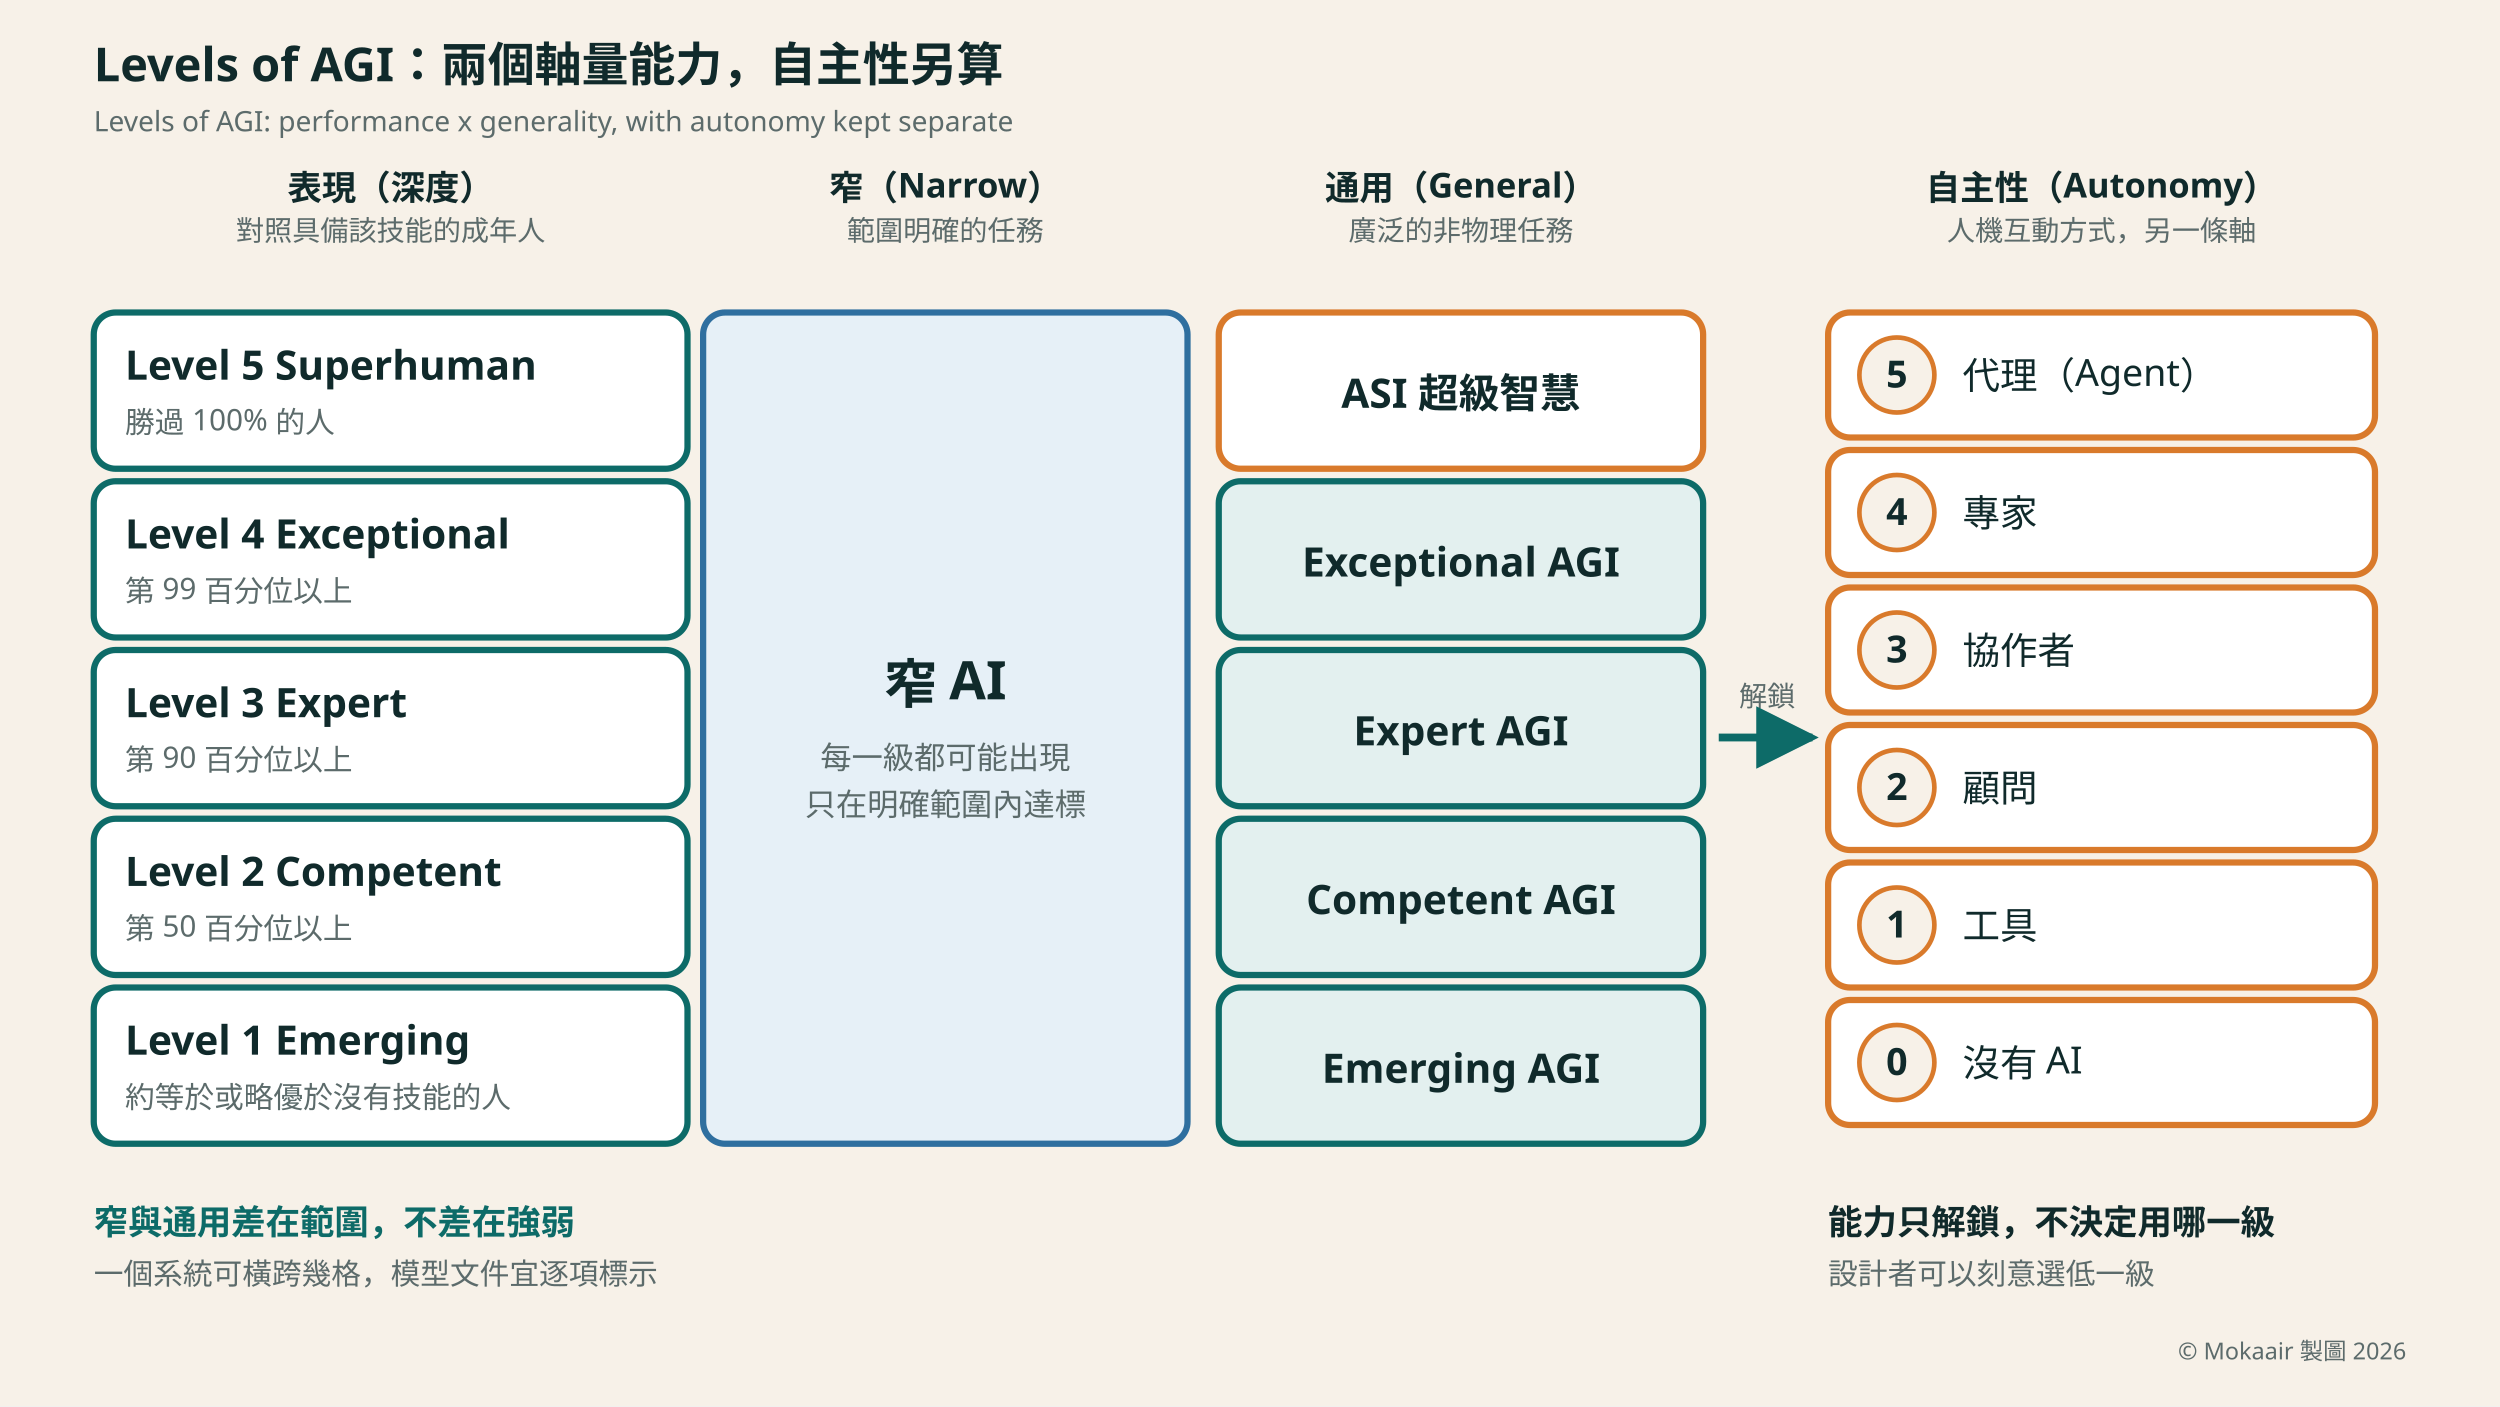
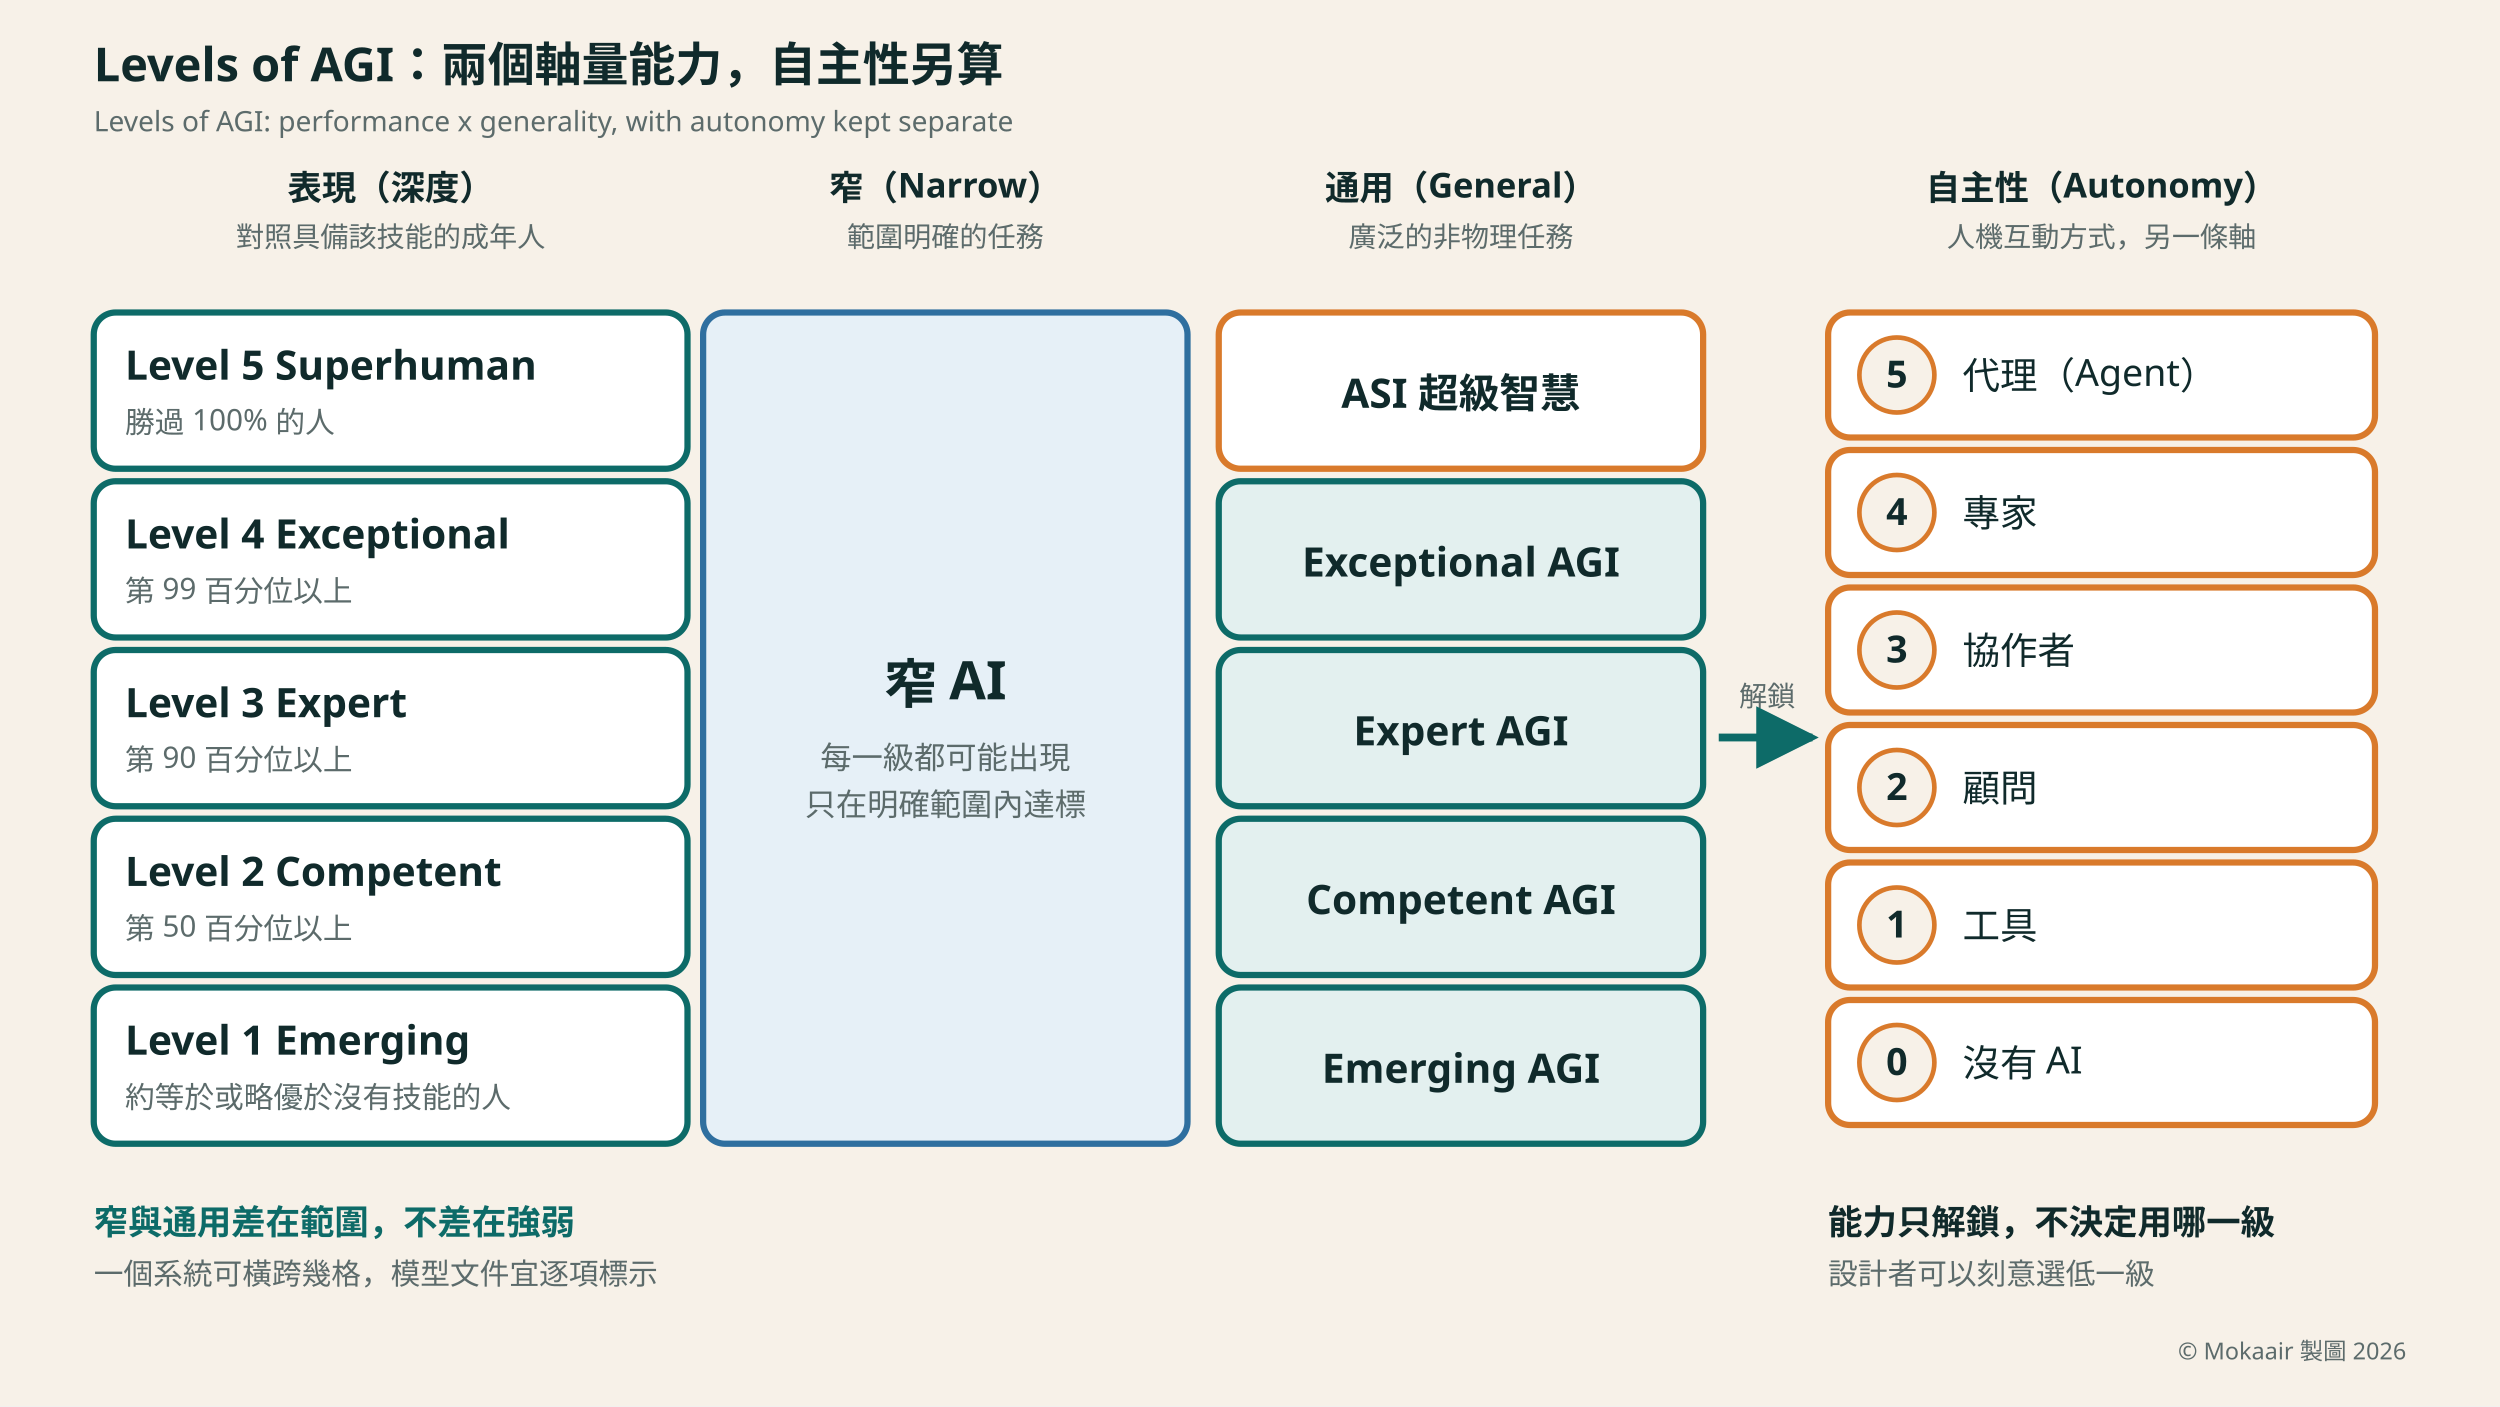
<svg xmlns="http://www.w3.org/2000/svg" viewBox="0 0 1600 900" width="1600" height="900" role="img" aria-labelledby="title desc" font-family="'Noto Sans TC','Noto Sans JP','PingFang TC','Microsoft JhengHei','Hiragino Sans',system-ui,sans-serif">
  <rect width="1600" height="900" fill="#F7F1E8" />
  <defs>
    <marker id="arrow" viewBox="0 0 10 10" refX="9" refY="5" markerWidth="8" markerHeight="8" orient="auto-start-reverse">
      <path d="M 0 0 L 10 5 L 0 10 z" fill="#0D6B68" />
    </marker>
  </defs>
  <text x="60" y="52" font-size="30" font-weight="700" fill="#102A2B">Levels of AGI：兩個軸量能力，自主性另算</text>
  <text x="60" y="84" font-size="18" fill="#5C6B6B">Levels of AGI: performance x generality, with autonomy kept separate</text>
  <text x="250" y="128" font-size="22" font-weight="700" fill="#102A2B" text-anchor="middle">表現（深度）</text>
-   <text x="250" y="154" font-size="18" fill="#5C6B6B" text-anchor="middle">對照具備該技能的成年人</text>
+   <text x="250" y="158" font-size="18" fill="#5C6B6B" text-anchor="middle">對照具備該技能的成年人</text>
  <text x="605" y="128" font-size="22" font-weight="700" fill="#102A2B" text-anchor="middle">窄（Narrow）</text>
-   <text x="605" y="154" font-size="18" fill="#5C6B6B" text-anchor="middle">範圍明確的任務</text>
+   <text x="605" y="158" font-size="18" fill="#5C6B6B" text-anchor="middle">範圍明確的任務</text>
  <text x="935" y="128" font-size="22" font-weight="700" fill="#102A2B" text-anchor="middle">通用（General）</text>
-   <text x="935" y="154" font-size="18" fill="#5C6B6B" text-anchor="middle">廣泛的非物理任務</text>
+   <text x="935" y="158" font-size="18" fill="#5C6B6B" text-anchor="middle">廣泛的非物理任務</text>
  <rect x="450" y="200" width="310" height="532" rx="14" fill="#E6F0F7" stroke="#2F6F9F" stroke-width="4" />
  <text x="605" y="450" font-size="34" font-weight="700" fill="#102A2B" text-anchor="middle">窄 AI</text>
  <text x="605" y="492" font-size="20" fill="#5C6B6B" text-anchor="middle">每一級都可能出現</text>
  <text x="605" y="522" font-size="20" fill="#5C6B6B" text-anchor="middle">只在明確範圍內達標</text>
  <rect x="60" y="200" width="380" height="100" rx="14" fill="#FFFFFF" stroke="#0D6B68" stroke-width="4" />
  <text x="80" y="243" font-size="26" font-weight="700" fill="#102A2B">Level 5 Superhuman</text>
  <text x="80" y="277" font-size="19" fill="#5C6B6B">勝過 100% 的人</text>
  <rect x="780" y="200" width="310" height="100" rx="14" fill="#FFFFFF" stroke="#D97A2B" stroke-width="4" />
  <text x="935" y="261" font-size="26" font-weight="700" fill="#102A2B" text-anchor="middle">ASI 超級智慧</text>
  <rect x="60" y="308" width="380" height="100" rx="14" fill="#FFFFFF" stroke="#0D6B68" stroke-width="4" />
  <text x="80" y="351" font-size="26" font-weight="700" fill="#102A2B">Level 4 Exceptional</text>
  <text x="80" y="385" font-size="19" fill="#5C6B6B">第 99 百分位以上</text>
  <rect x="780" y="308" width="310" height="100" rx="14" fill="#E3F0EF" stroke="#0D6B68" stroke-width="4" />
  <text x="935" y="369" font-size="26" font-weight="700" fill="#102A2B" text-anchor="middle">Exceptional AGI</text>
  <rect x="60" y="416" width="380" height="100" rx="14" fill="#FFFFFF" stroke="#0D6B68" stroke-width="4" />
  <text x="80" y="459" font-size="26" font-weight="700" fill="#102A2B">Level 3 Expert</text>
  <text x="80" y="493" font-size="19" fill="#5C6B6B">第 90 百分位以上</text>
  <rect x="780" y="416" width="310" height="100" rx="14" fill="#E3F0EF" stroke="#0D6B68" stroke-width="4" />
  <text x="935" y="477" font-size="26" font-weight="700" fill="#102A2B" text-anchor="middle">Expert AGI</text>
  <rect x="60" y="524" width="380" height="100" rx="14" fill="#FFFFFF" stroke="#0D6B68" stroke-width="4" />
  <text x="80" y="567" font-size="26" font-weight="700" fill="#102A2B">Level 2 Competent</text>
  <text x="80" y="601" font-size="19" fill="#5C6B6B">第 50 百分位以上</text>
  <rect x="780" y="524" width="310" height="100" rx="14" fill="#E3F0EF" stroke="#0D6B68" stroke-width="4" />
  <text x="935" y="585" font-size="26" font-weight="700" fill="#102A2B" text-anchor="middle">Competent AGI</text>
  <rect x="60" y="632" width="380" height="100" rx="14" fill="#FFFFFF" stroke="#0D6B68" stroke-width="4" />
  <text x="80" y="675" font-size="26" font-weight="700" fill="#102A2B">Level 1 Emerging</text>
  <text x="80" y="709" font-size="19" fill="#5C6B6B">約等於或略優於沒有技能的人</text>
  <rect x="780" y="632" width="310" height="100" rx="14" fill="#E3F0EF" stroke="#0D6B68" stroke-width="4" />
  <text x="935" y="693" font-size="26" font-weight="700" fill="#102A2B" text-anchor="middle">Emerging AGI</text>
  <text x="60" y="790" font-size="22" font-weight="700" fill="#0D6B68">窄與通用差在範圍，不差在強弱</text>
  <text x="60" y="822" font-size="19" fill="#5C6B6B">一個系統可橫跨幾格，模型文件宜逐項標示</text>
  <text x="1131" y="452" font-size="18" fill="#5C6B6B" text-anchor="middle">解鎖</text>
  <path d="M 1100 472 L 1160 472" fill="none" stroke="#0D6B68" stroke-width="5" marker-end="url(#arrow)" />
  <text x="1345" y="128" font-size="22" font-weight="700" fill="#102A2B" text-anchor="middle">自主性（Autonomy）</text>
-   <text x="1345" y="154" font-size="18" fill="#5C6B6B" text-anchor="middle">人機互動方式，另一條軸</text>
+   <text x="1345" y="158" font-size="18" fill="#5C6B6B" text-anchor="middle">人機互動方式，另一條軸</text>
  <rect x="1170" y="200" width="350" height="80" rx="14" fill="#FFFFFF" stroke="#D97A2B" stroke-width="4" />
  <circle cx="1214" cy="240" r="24" fill="#F7F1E8" stroke="#D97A2B" stroke-width="3" />
  <text x="1214" y="248" font-size="24" font-weight="700" fill="#102A2B" text-anchor="middle">5</text>
  <text x="1256" y="249" font-size="24" fill="#102A2B">代理（Agent）</text>
  <rect x="1170" y="288" width="350" height="80" rx="14" fill="#FFFFFF" stroke="#D97A2B" stroke-width="4" />
  <circle cx="1214" cy="328" r="24" fill="#F7F1E8" stroke="#D97A2B" stroke-width="3" />
  <text x="1214" y="336" font-size="24" font-weight="700" fill="#102A2B" text-anchor="middle">4</text>
  <text x="1256" y="337" font-size="24" fill="#102A2B">專家</text>
  <rect x="1170" y="376" width="350" height="80" rx="14" fill="#FFFFFF" stroke="#D97A2B" stroke-width="4" />
  <circle cx="1214" cy="416" r="24" fill="#F7F1E8" stroke="#D97A2B" stroke-width="3" />
  <text x="1214" y="424" font-size="24" font-weight="700" fill="#102A2B" text-anchor="middle">3</text>
  <text x="1256" y="425" font-size="24" fill="#102A2B">協作者</text>
  <rect x="1170" y="464" width="350" height="80" rx="14" fill="#FFFFFF" stroke="#D97A2B" stroke-width="4" />
  <circle cx="1214" cy="504" r="24" fill="#F7F1E8" stroke="#D97A2B" stroke-width="3" />
  <text x="1214" y="512" font-size="24" font-weight="700" fill="#102A2B" text-anchor="middle">2</text>
  <text x="1256" y="513" font-size="24" fill="#102A2B">顧問</text>
  <rect x="1170" y="552" width="350" height="80" rx="14" fill="#FFFFFF" stroke="#D97A2B" stroke-width="4" />
  <circle cx="1214" cy="592" r="24" fill="#F7F1E8" stroke="#D97A2B" stroke-width="3" />
  <text x="1214" y="600" font-size="24" font-weight="700" fill="#102A2B" text-anchor="middle">1</text>
  <text x="1256" y="601" font-size="24" fill="#102A2B">工具</text>
  <rect x="1170" y="640" width="350" height="80" rx="14" fill="#FFFFFF" stroke="#D97A2B" stroke-width="4" />
  <circle cx="1214" cy="680" r="24" fill="#F7F1E8" stroke="#D97A2B" stroke-width="3" />
  <text x="1214" y="688" font-size="24" font-weight="700" fill="#102A2B" text-anchor="middle">0</text>
  <text x="1256" y="689" font-size="24" fill="#102A2B">沒有 AI</text>
  <text x="1170" y="790" font-size="22" font-weight="700" fill="#102A2B">能力只解鎖，不決定用哪一級</text>
  <text x="1170" y="822" font-size="19" fill="#5C6B6B">設計者可以刻意選低一級</text>
  <text x="1540" y="870" text-anchor="end" font-size="15" fill="#5C6B6B">© Mokaair 製圖 2026</text>
</svg>
